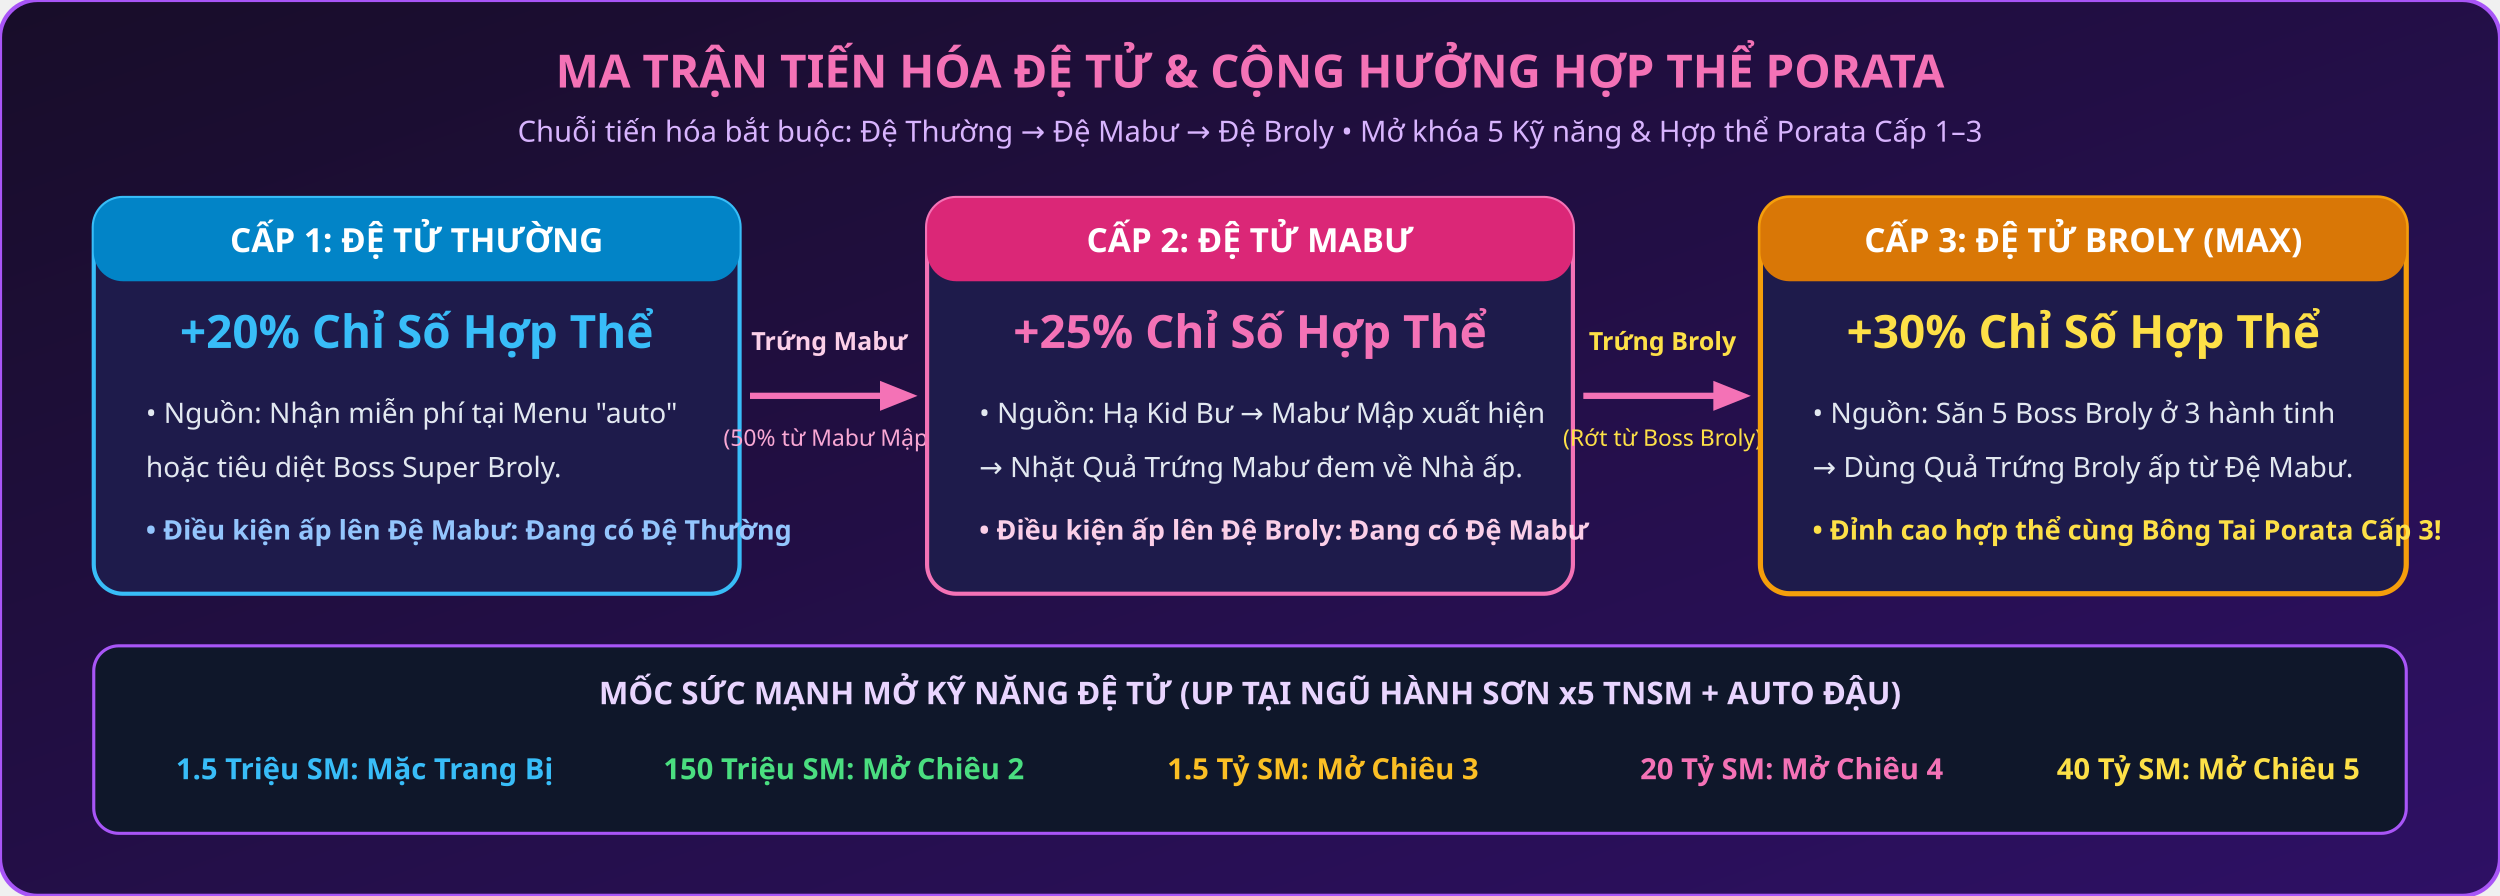
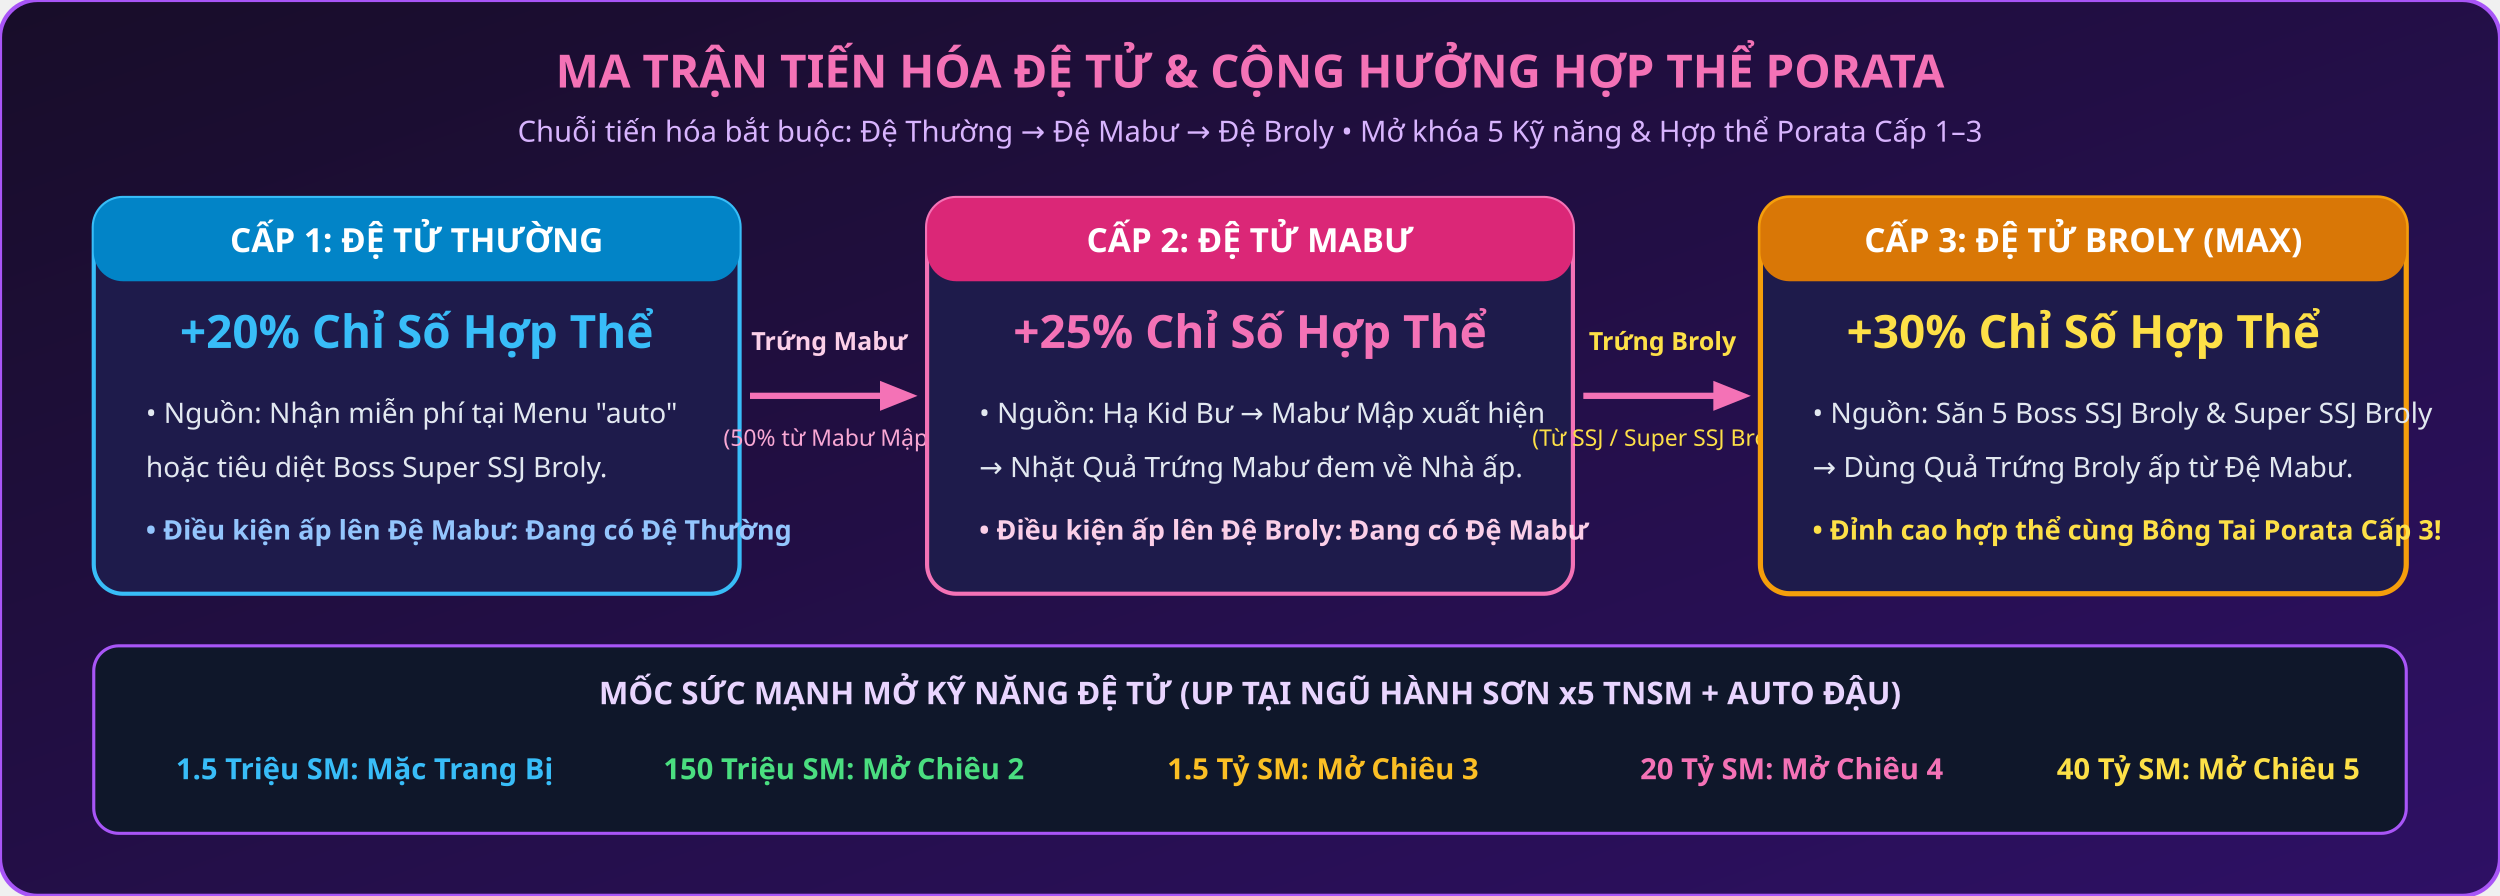
<svg xmlns="http://www.w3.org/2000/svg" viewBox="0 0 1200 430" width="100%" height="auto">
  <defs>
    <linearGradient id="bgPet" x1="0%" y1="0%" x2="100%" y2="100%">
      <stop offset="0%" stop-color="#180d29" />
      <stop offset="100%" stop-color="#2e1065" />
    </linearGradient>
    <marker id="arrPink" viewBox="0 0 10 10" refX="7" refY="5" markerWidth="6" markerHeight="6" orient="auto">
      <path d="M 0 1 L 10 5 L 0 9 z" fill="#f472b6" />
    </marker>
  </defs>
  <rect width="1200" height="430" rx="18" fill="url(#bgPet)" stroke="#a855f7" stroke-width="2" />
  <text x="600" y="42" text-anchor="middle" font-family="Segoe UI, sans-serif" font-size="22" font-weight="900" fill="#f472b6">MA TRẬN TIẾN HÓA ĐỆ TỬ &amp; CỘNG HƯỞNG HỢP THỂ PORATA</text>
  <text x="600" y="68" text-anchor="middle" font-family="Segoe UI, sans-serif" font-size="14" fill="#d8b4fe">Chuỗi tiến hóa bắt buộc: Đệ Thường → Đệ Mabư → Đệ Broly • Mở khóa 5 Kỹ năng &amp; Hợp thể Porata Cấp 1–3</text>
  <g transform="translate(45, 95)">
    <rect width="310" height="190" rx="14" fill="#1e1b4b" stroke="#38bdf8" stroke-width="2" />
    <rect width="310" height="40" rx="14" fill="#0284c7" />
    <text x="155" y="26" text-anchor="middle" font-family="Segoe UI, sans-serif" font-size="16" font-weight="800" fill="#ffffff">CẤP 1: ĐỆ TỬ THƯỜNG</text>
    <text x="155" y="72" text-anchor="middle" font-family="Segoe UI, sans-serif" font-size="22" font-weight="900" fill="#38bdf8">+20% Chỉ Số Hợp Thể</text>
    <text x="25" y="108" font-family="Segoe UI, sans-serif" font-size="13.5" fill="#e2e8f0">• Nguồn: Nhận miễn phí tại Menu "auto"</text>
-     <text x="25" y="134" font-family="Segoe UI, sans-serif" font-size="13.5" fill="#e2e8f0">  hoặc tiêu diệt Boss Super Broly.</text>
+     <text x="25" y="134" font-family="Segoe UI, sans-serif" font-size="13.5" fill="#e2e8f0">  hoặc tiêu diệt Boss Super SSJ Broly.</text>
    <text x="25" y="164" font-family="Segoe UI, sans-serif" font-size="13" font-weight="700" fill="#93c5fd">• Điều kiện ấp lên Đệ Mabư: Đang có Đệ Thường</text>
  </g>
  <line x1="360" y1="190" x2="435" y2="190" stroke="#f472b6" stroke-width="3" marker-end="url(#arrPink)" />
  <text x="398" y="168" text-anchor="middle" font-family="Segoe UI, sans-serif" font-size="12" font-weight="700" fill="#fbcfe8">Trứng Mabư</text>
  <text x="398" y="214" text-anchor="middle" font-family="Segoe UI, sans-serif" font-size="11" fill="#f9a8d4">(50% từ Mabư Mập)</text>
  <g transform="translate(445, 95)">
    <rect width="310" height="190" rx="14" fill="#1e1b4b" stroke="#f472b6" stroke-width="2" />
    <rect width="310" height="40" rx="14" fill="#db2777" />
    <text x="155" y="26" text-anchor="middle" font-family="Segoe UI, sans-serif" font-size="16" font-weight="800" fill="#ffffff">CẤP 2: ĐỆ TỬ MABƯ</text>
    <text x="155" y="72" text-anchor="middle" font-family="Segoe UI, sans-serif" font-size="22" font-weight="900" fill="#f472b6">+25% Chỉ Số Hợp Thể</text>
    <text x="25" y="108" font-family="Segoe UI, sans-serif" font-size="13.5" fill="#e2e8f0">• Nguồn: Hạ Kid Bư → Mabư Mập xuất hiện</text>
    <text x="25" y="134" font-family="Segoe UI, sans-serif" font-size="13.5" fill="#e2e8f0">  → Nhặt Quả Trứng Mabư đem về Nhà ấp.</text>
    <text x="25" y="164" font-family="Segoe UI, sans-serif" font-size="13" font-weight="700" fill="#fbcfe8">• Điều kiện ấp lên Đệ Broly: Đang có Đệ Mabư</text>
  </g>
  <line x1="760" y1="190" x2="835" y2="190" stroke="#f472b6" stroke-width="3" marker-end="url(#arrPink)" />
  <text x="798" y="168" text-anchor="middle" font-family="Segoe UI, sans-serif" font-size="12" font-weight="700" fill="#fde047">Trứng Broly</text>
-   <text x="798" y="214" text-anchor="middle" font-family="Segoe UI, sans-serif" font-size="11" fill="#fde047">(Rớt từ Boss Broly)</text>
+   <text x="798" y="214" text-anchor="middle" font-family="Segoe UI, sans-serif" font-size="11" fill="#fde047">(Từ SSJ / Super SSJ Broly)</text>
  <g transform="translate(845, 95)">
    <rect width="310" height="190" rx="14" fill="#1e1b4b" stroke="#f59e0b" stroke-width="2.5" />
    <rect width="310" height="40" rx="14" fill="#d97706" />
    <text x="155" y="26" text-anchor="middle" font-family="Segoe UI, sans-serif" font-size="16" font-weight="800" fill="#ffffff">CẤP 3: ĐỆ TỬ BROLY (MAX)</text>
    <text x="155" y="72" text-anchor="middle" font-family="Segoe UI, sans-serif" font-size="22" font-weight="900" fill="#fde047">+30% Chỉ Số Hợp Thể</text>
-     <text x="25" y="108" font-family="Segoe UI, sans-serif" font-size="13.5" fill="#e2e8f0">• Nguồn: Săn 5 Boss Broly ở 3 hành tinh</text>
+     <text x="25" y="108" font-family="Segoe UI, sans-serif" font-size="13.5" fill="#e2e8f0">• Nguồn: Săn 5 Boss SSJ Broly &amp; Super SSJ Broly</text>
    <text x="25" y="134" font-family="Segoe UI, sans-serif" font-size="13.5" fill="#e2e8f0">  → Dùng Quả Trứng Broly ấp từ Đệ Mabư.</text>
    <text x="25" y="164" font-family="Segoe UI, sans-serif" font-size="13" font-weight="700" fill="#fde047">• Đỉnh cao hợp thể cùng Bông Tai Porata Cấp 3!</text>
  </g>
  <g transform="translate(45, 310)">
    <rect width="1110" height="90" rx="12" fill="#0f172a" stroke="#a855f7" stroke-width="1.5" />
    <text x="555" y="28" text-anchor="middle" font-family="Segoe UI, sans-serif" font-size="15" font-weight="800" fill="#e9d5ff">MỐC SỨC MẠNH MỞ KỸ NĂNG ĐỆ TỬ (UP TẠI NGŨ HÀNH SƠN x5 TNSM + AUTO ĐẬU)</text>
    <text x="130" y="64" text-anchor="middle" font-family="Segoe UI, sans-serif" font-size="14" font-weight="700" fill="#38bdf8">1.5 Triệu SM: Mặc Trang Bị</text>
    <text x="360" y="64" text-anchor="middle" font-family="Segoe UI, sans-serif" font-size="14" font-weight="700" fill="#4ade80">150 Triệu SM: Mở Chiêu 2</text>
    <text x="590" y="64" text-anchor="middle" font-family="Segoe UI, sans-serif" font-size="14" font-weight="700" fill="#fbbf24">1.5 Tỷ SM: Mở Chiêu 3</text>
    <text x="815" y="64" text-anchor="middle" font-family="Segoe UI, sans-serif" font-size="14" font-weight="700" fill="#f472b6">20 Tỷ SM: Mở Chiêu 4</text>
    <text x="1015" y="64" text-anchor="middle" font-family="Segoe UI, sans-serif" font-size="14" font-weight="700" fill="#fde047">40 Tỷ SM: Mở Chiêu 5</text>
  </g>
</svg>
